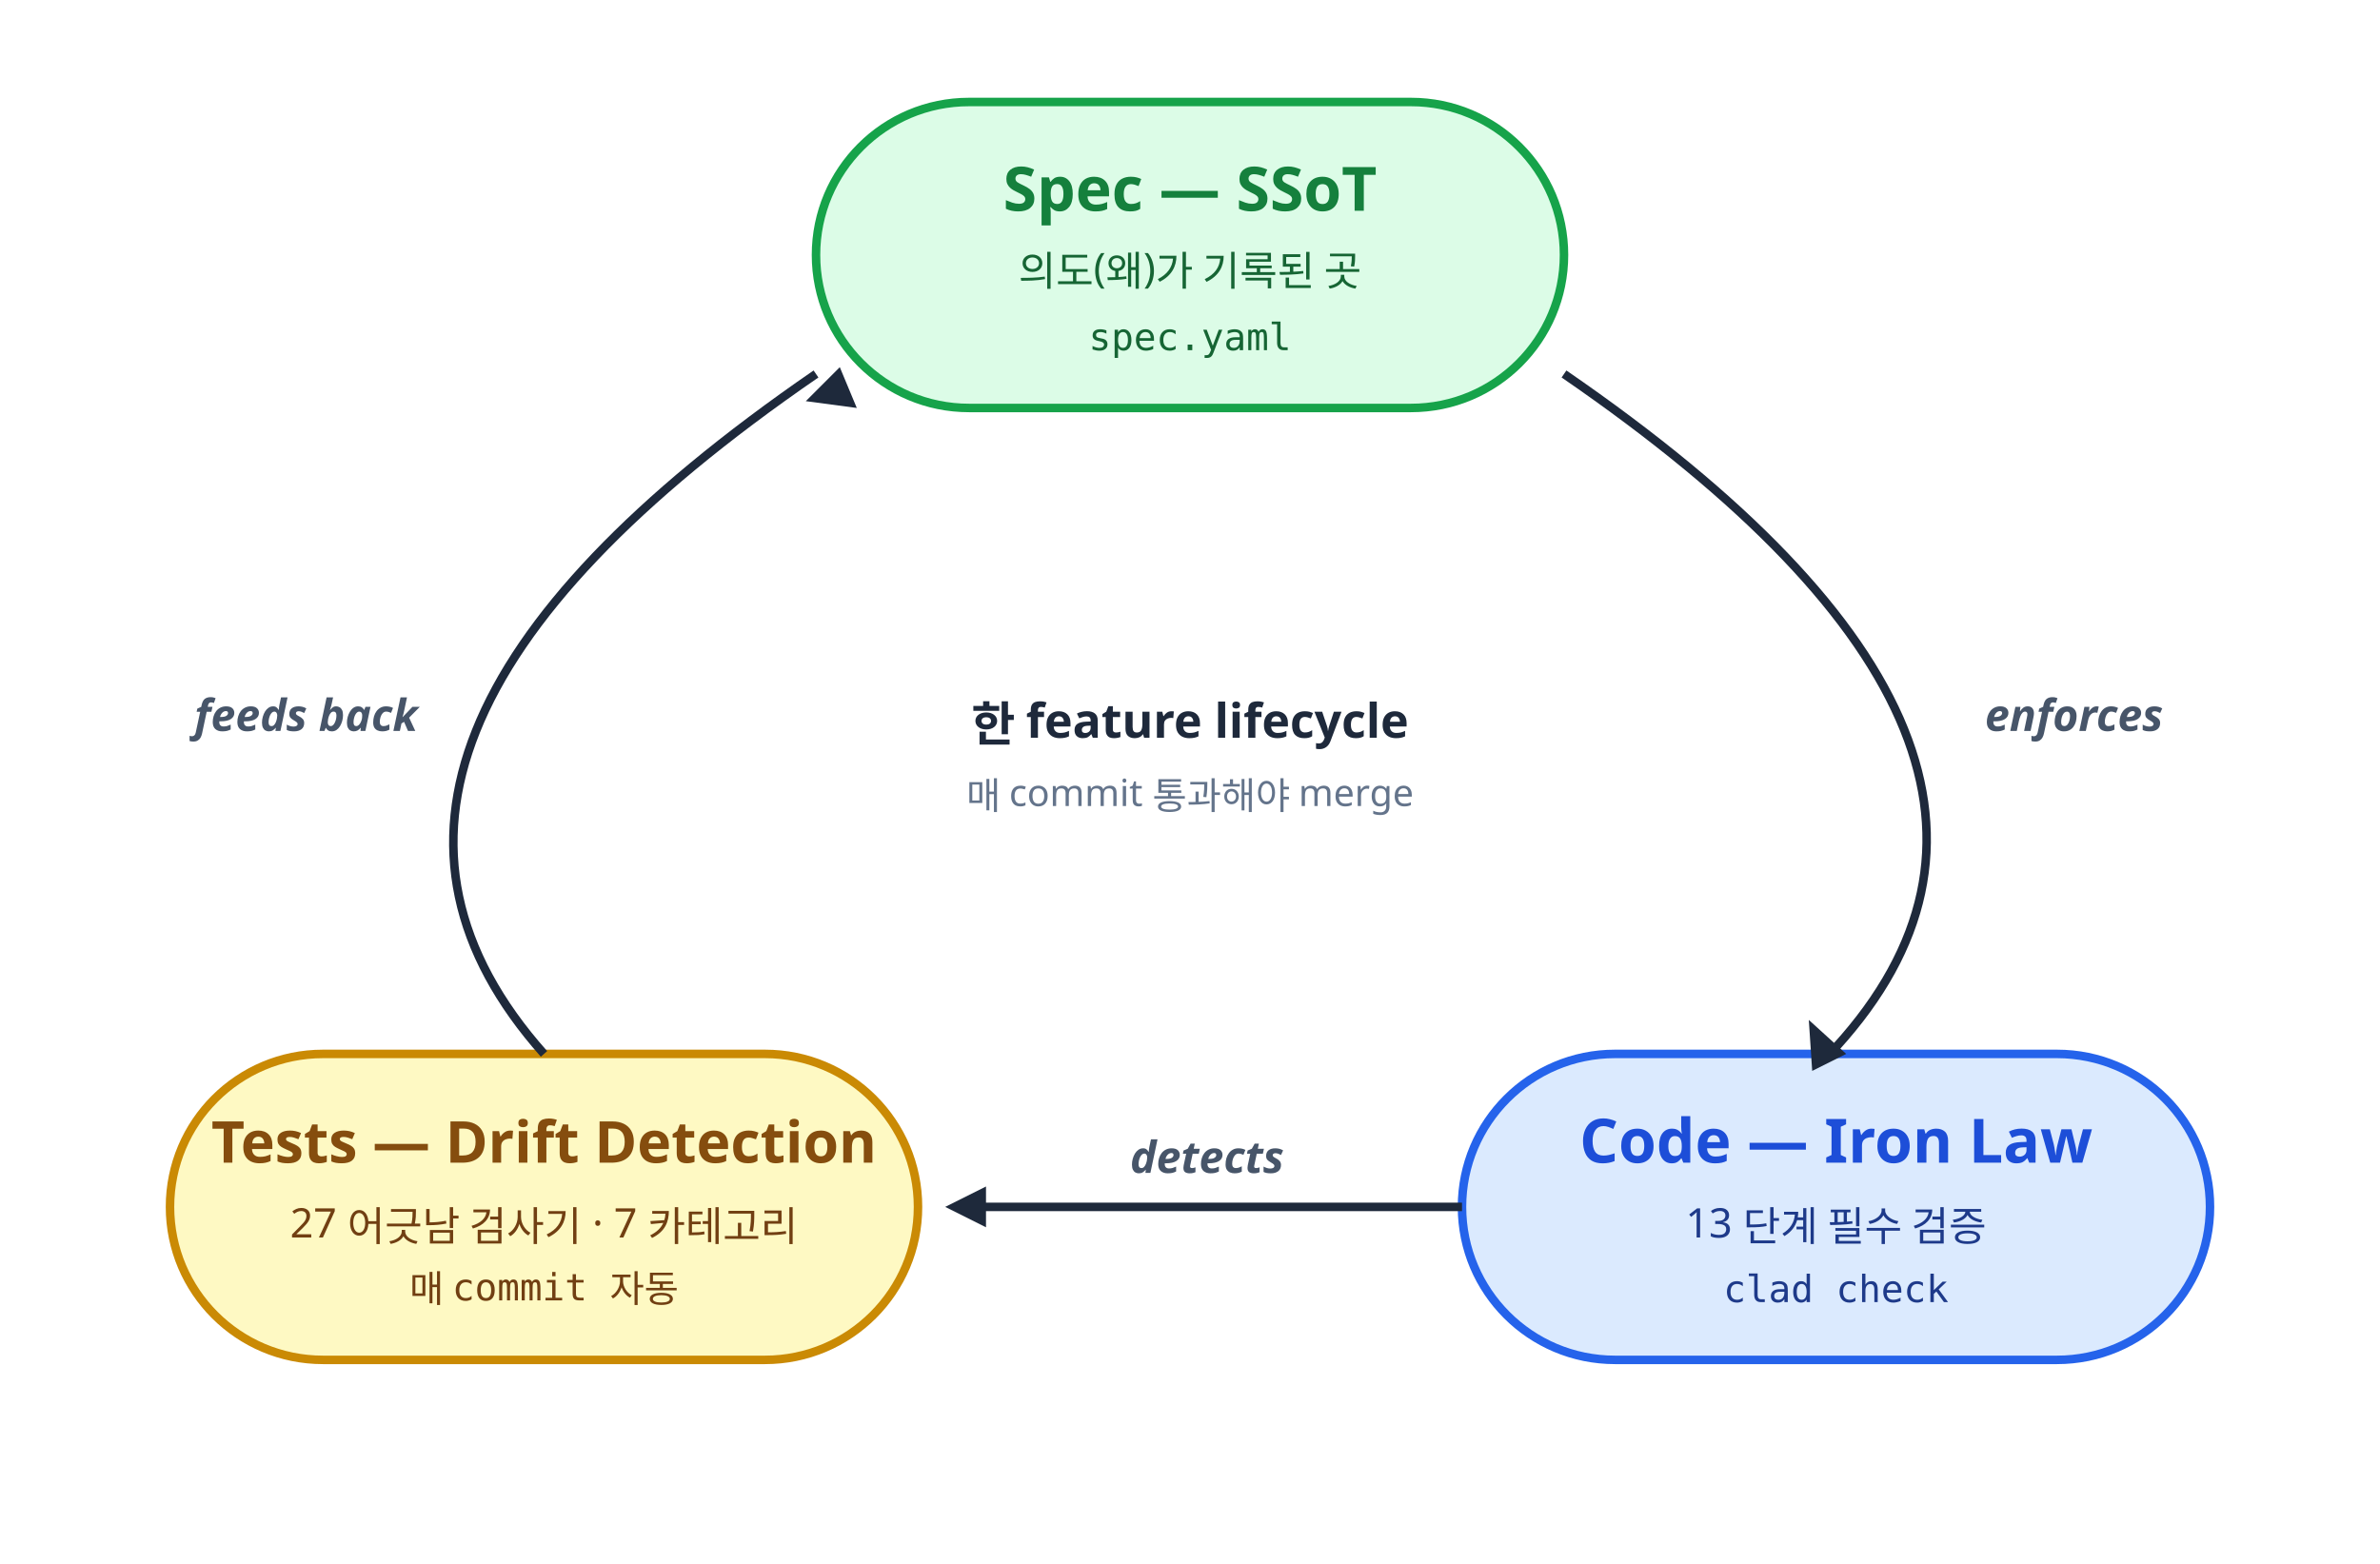
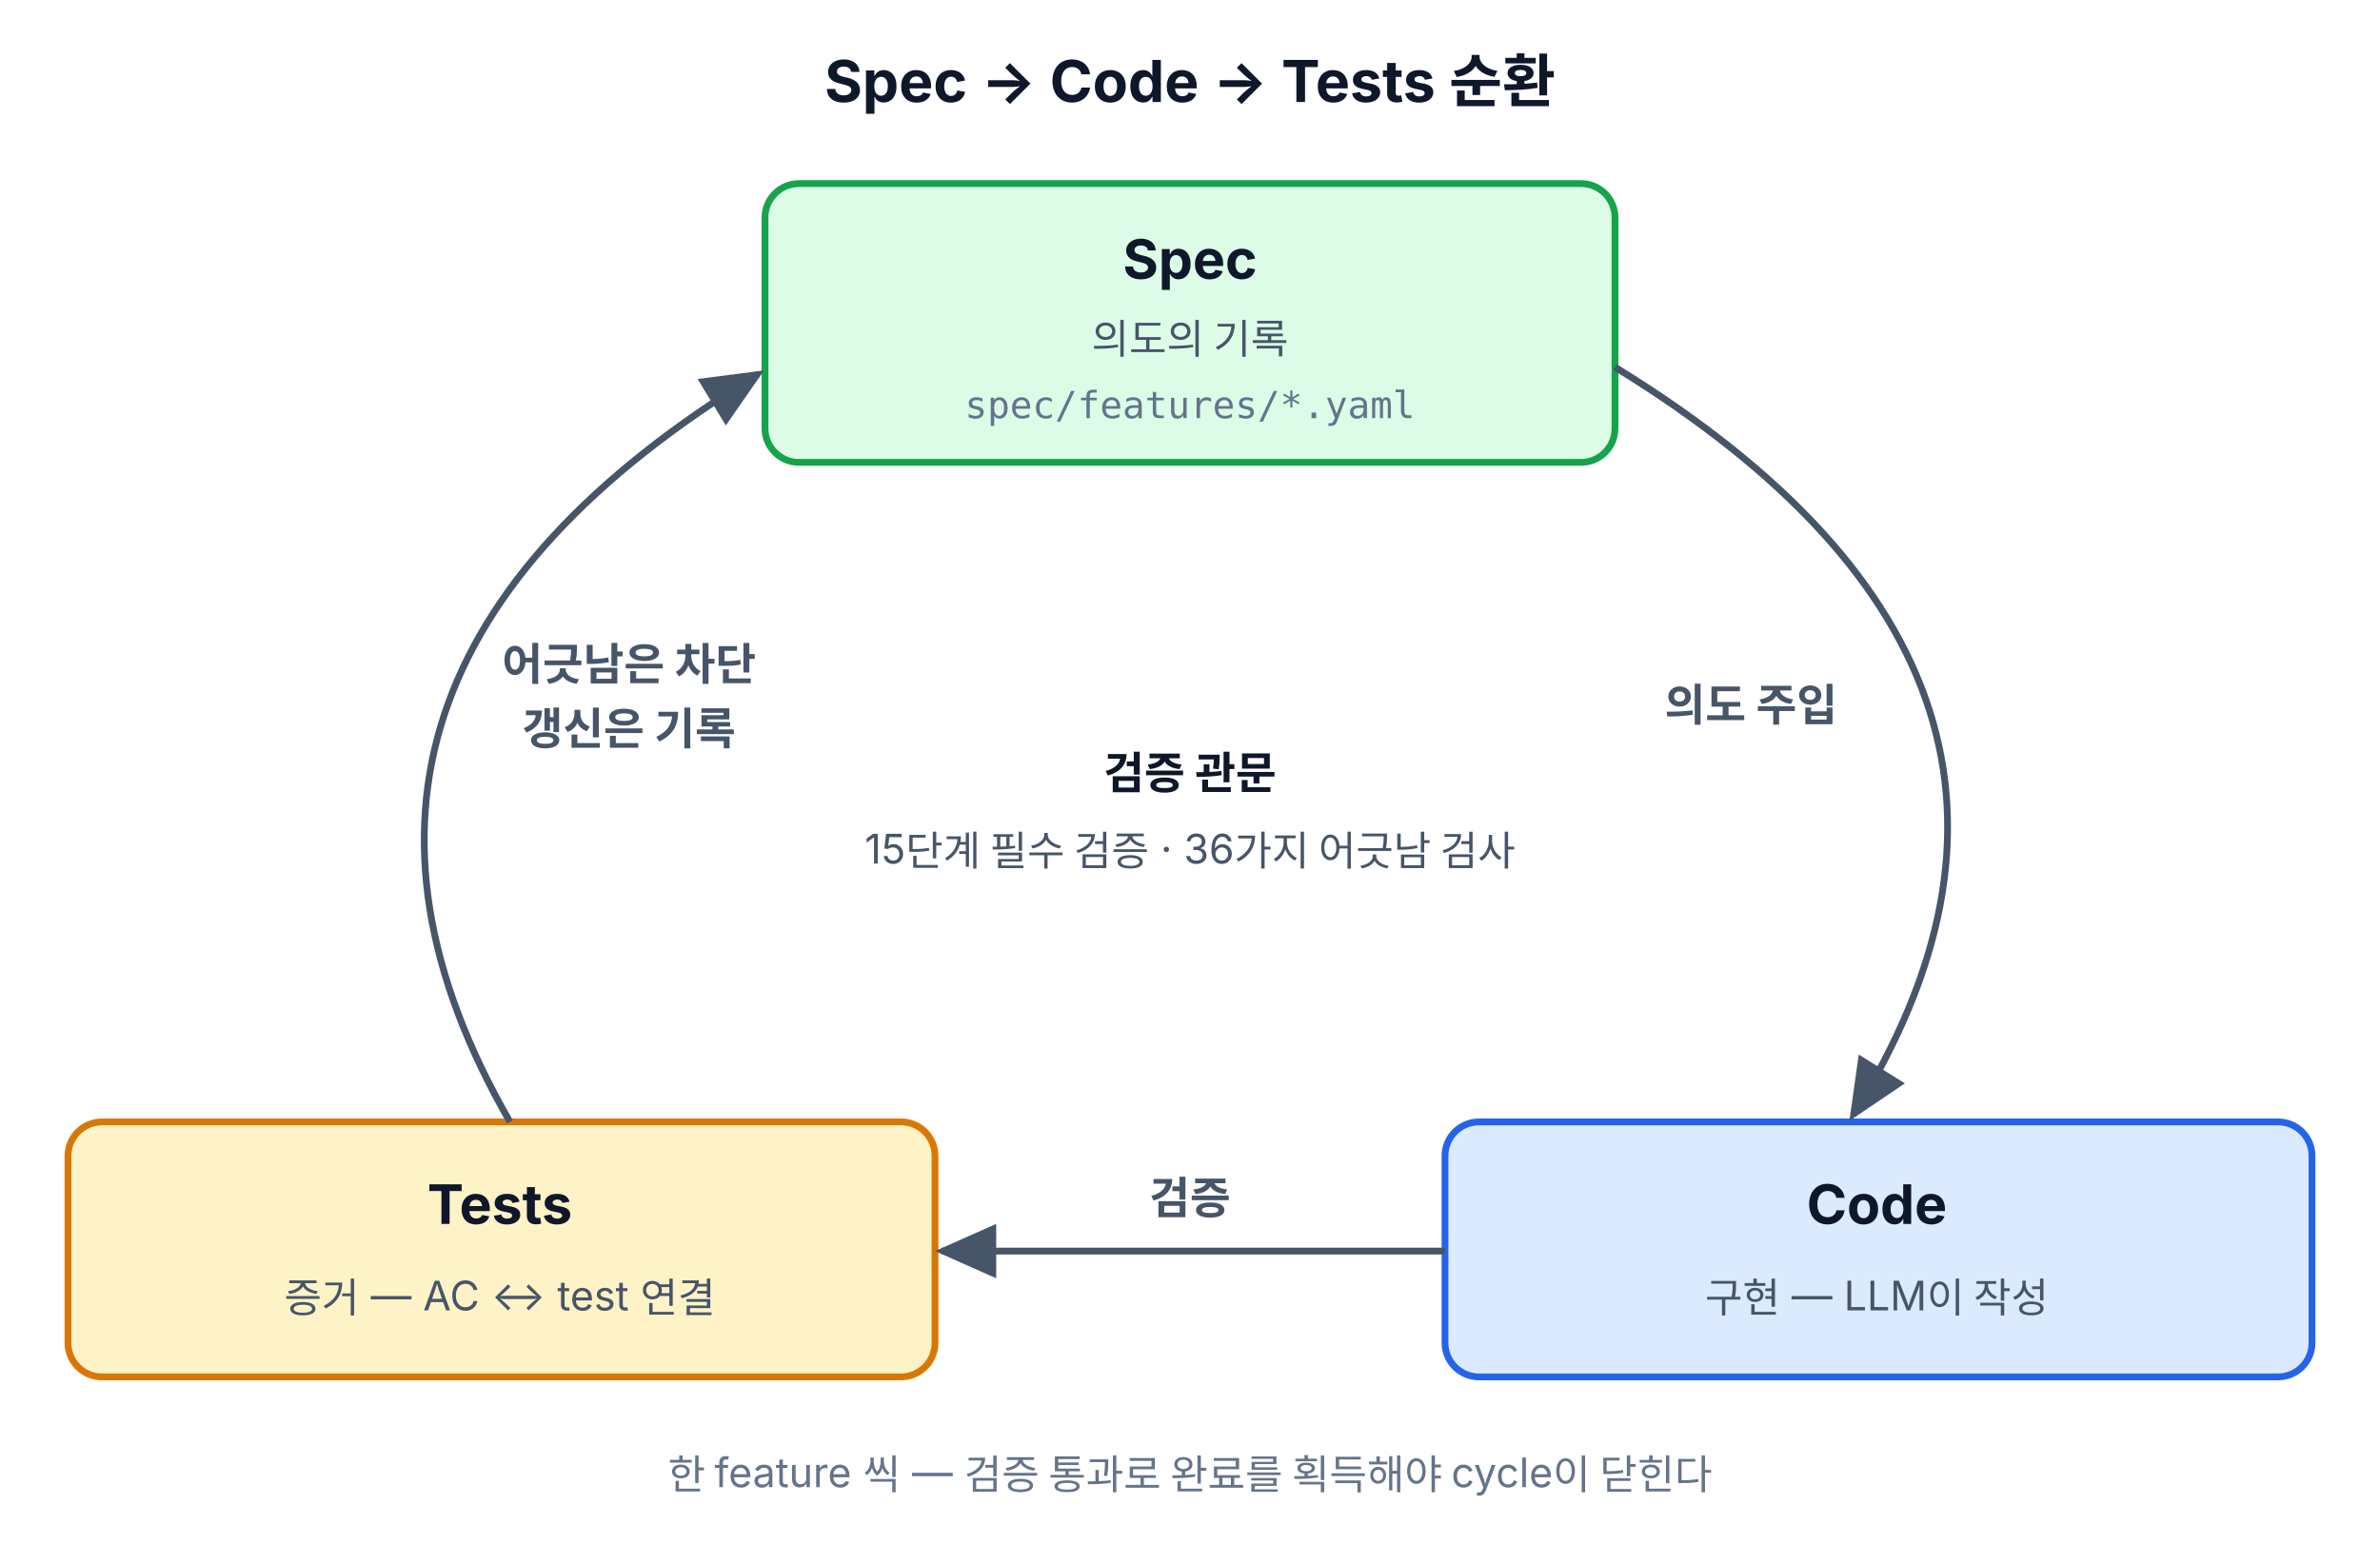
<svg xmlns="http://www.w3.org/2000/svg" width="700" height="460" viewBox="0 0 700 460" role="img" aria-labelledby="cycle-title">
-   <rect x="240" y="30" width="220" height="90" rx="45" fill="#dcfce7" stroke="#16a34a" stroke-width="2.5" />
-   <text x="350" y="62" font-family="sans-serif" font-size="18" font-weight="800" fill="#15803d" text-anchor="middle">Spec — SSoT</text>
-   <text x="350" y="84" font-family="sans-serif" font-size="12" fill="#166534" text-anchor="middle">의도(왜)가 기록된 곳</text>
-   <text x="350" y="103" font-family="monospace" font-size="11" fill="#166534" text-anchor="middle">spec.yaml</text>
-   <rect x="430" y="310" width="220" height="90" rx="45" fill="#dbeafe" stroke="#2563eb" stroke-width="2.5" />
-   <text x="540" y="342" font-family="sans-serif" font-size="18" font-weight="800" fill="#1d4ed8" text-anchor="middle">Code — Iron Law</text>
-   <text x="540" y="364" font-family="sans-serif" font-size="12" fill="#1e3a8a" text-anchor="middle">13 단계 필수 검증</text>
-   <text x="540" y="383" font-family="monospace" font-size="11" fill="#1e3a8a" text-anchor="middle">clad check</text>
-   <rect x="50" y="310" width="220" height="90" rx="45" fill="#fef9c3" stroke="#ca8a04" stroke-width="2.5" />
-   <text x="160" y="342" font-family="sans-serif" font-size="17" font-weight="800" fill="#854d0e" text-anchor="middle">Tests — Drift Detection</text>
-   <text x="160" y="364" font-family="sans-serif" font-size="12" fill="#713f12" text-anchor="middle">27 어긋남 검사기 · 7 카테고리</text>
-   <text x="160" y="383" font-family="monospace" font-size="11" fill="#713f12" text-anchor="middle">매 commit 자동</text>
-   <path d="M 460 110 Q 620 220 540 308" fill="none" stroke="#1e293b" stroke-width="2.5" />
-   <polygon points="532,300 543,310 533,315" fill="#1e293b" />
-   <text x="610" y="215" font-family="sans-serif" font-size="13" font-style="italic" font-weight="600" fill="#475569" text-anchor="middle">enforces</text>
-   <line x1="430" y1="355" x2="282" y2="355" stroke="#1e293b" stroke-width="2.5" />
-   <polygon points="290,349 278,355 290,361" fill="#1e293b" />
-   <text x="355" y="345" font-family="sans-serif" font-size="13" font-style="italic" font-weight="600" fill="#475569" text-anchor="middle">detects</text>
-   <path d="M 160 310 Q 80 220 240 110" fill="none" stroke="#1e293b" stroke-width="2.5" />
-   <polygon points="237,118 247,108 252,120" fill="#1e293b" />
-   <text x="90" y="215" font-family="sans-serif" font-size="13" font-style="italic" font-weight="600" fill="#475569" text-anchor="middle">feeds back</text>
-   <text x="350" y="218" font-family="sans-serif" font-size="14" font-weight="700" fill="#1e293b" text-anchor="middle">한 feature lifecycle</text>
-   <text x="350" y="238" font-family="sans-serif" font-size="11" fill="#64748b" text-anchor="middle">매 commit 통과해야 merge</text>
+   <defs>
+     <marker id="ah" markerWidth="10" markerHeight="8" refX="8" refY="4" orient="auto">
+       <path d="M0,0 L9,4 L0,8 z" fill="#475569" />
+     </marker>
+   </defs>
+   <text x="350" y="30" font-family="-apple-system, 'Apple SD Gothic Neo', 'Noto Sans KR', sans-serif" font-size="17" font-weight="700" fill="#0f172a" text-anchor="middle">Spec → Code → Tests 순환</text>
+   <rect x="225" y="54" width="250" height="82" rx="10" fill="#dcfce7" stroke="#16a34a" stroke-width="2" />
+   <text x="350" y="82" font-family="-apple-system, 'Apple SD Gothic Neo', 'Noto Sans KR', sans-serif" font-size="16" font-weight="700" fill="#0f172a" text-anchor="middle">Spec</text>
+   <text x="350" y="104" font-family="-apple-system, 'Apple SD Gothic Neo', 'Noto Sans KR', sans-serif" font-size="12" fill="#475569" text-anchor="middle">의도의 기록</text>
+   <text x="350" y="123" font-family="'SF Mono', Menlo, monospace" font-size="11" fill="#64748b" text-anchor="middle">spec/features/*.yaml</text>
+   <rect x="425" y="330" width="255" height="75" rx="10" fill="#dbeafe" stroke="#2563eb" stroke-width="2" />
+   <text x="552" y="360" font-family="-apple-system, 'Apple SD Gothic Neo', 'Noto Sans KR', sans-serif" font-size="16" font-weight="700" fill="#0f172a" text-anchor="middle">Code</text>
+   <text x="552" y="386" font-family="-apple-system, 'Apple SD Gothic Neo', 'Noto Sans KR', sans-serif" font-size="12" fill="#475569" text-anchor="middle">구현 — LLM이 작성</text>
+   <rect x="20" y="330" width="255" height="75" rx="10" fill="#fef3c7" stroke="#d97706" stroke-width="2" />
+   <text x="147" y="360" font-family="-apple-system, 'Apple SD Gothic Neo', 'Noto Sans KR', sans-serif" font-size="16" font-weight="700" fill="#0f172a" text-anchor="middle">Tests</text>
+   <text x="147" y="386" font-family="-apple-system, 'Apple SD Gothic Neo', 'Noto Sans KR', sans-serif" font-size="12" fill="#475569" text-anchor="middle">증거 — AC ↔ test 연결</text>
+   <path d="M 475 108 Q 625 200 545 328" fill="none" stroke="#475569" stroke-width="2" marker-end="url(#ah)" />
+   <text x="515" y="212" font-family="-apple-system, 'Apple SD Gothic Neo', 'Noto Sans KR', sans-serif" font-size="13" font-weight="600" fill="#475569" text-anchor="middle">의도 주입</text>
+   <line x1="425" y1="368" x2="277" y2="368" stroke="#475569" stroke-width="2" marker-end="url(#ah)" />
+   <text x="350" y="357" font-family="-apple-system, 'Apple SD Gothic Neo', 'Noto Sans KR', sans-serif" font-size="13" font-weight="600" fill="#475569" text-anchor="middle">검증</text>
+   <path d="M 150 330 Q 75 200 223 110" fill="none" stroke="#475569" stroke-width="2" marker-end="url(#ah)" />
+   <text x="185" y="200" font-family="-apple-system, 'Apple SD Gothic Neo', 'Noto Sans KR', sans-serif" font-size="13" font-weight="600" fill="#475569" text-anchor="middle">어긋남은 차단</text>
+   <text x="185" y="219" font-family="-apple-system, 'Apple SD Gothic Neo', 'Noto Sans KR', sans-serif" font-size="13" font-weight="600" fill="#475569" text-anchor="middle">갱신은 기록</text>
+   <text x="350" y="232" font-family="-apple-system, 'Apple SD Gothic Neo', 'Noto Sans KR', sans-serif" font-size="13" font-weight="700" fill="#0f172a" text-anchor="middle">검증 관문</text>
+   <text x="350" y="254" font-family="-apple-system, 'Apple SD Gothic Neo', 'Noto Sans KR', sans-serif" font-size="12" fill="#475569" text-anchor="middle">15단계 필수 검증 · 36가지 어긋남 검사</text>
+   <text x="350" y="438" font-family="-apple-system, 'Apple SD Gothic Neo', 'Noto Sans KR', sans-serif" font-size="12" fill="#64748b" text-anchor="middle">한 feature 씩 — 검증 통과로 완료를 획득해야 cycle이 닫힌다</text>
</svg>
